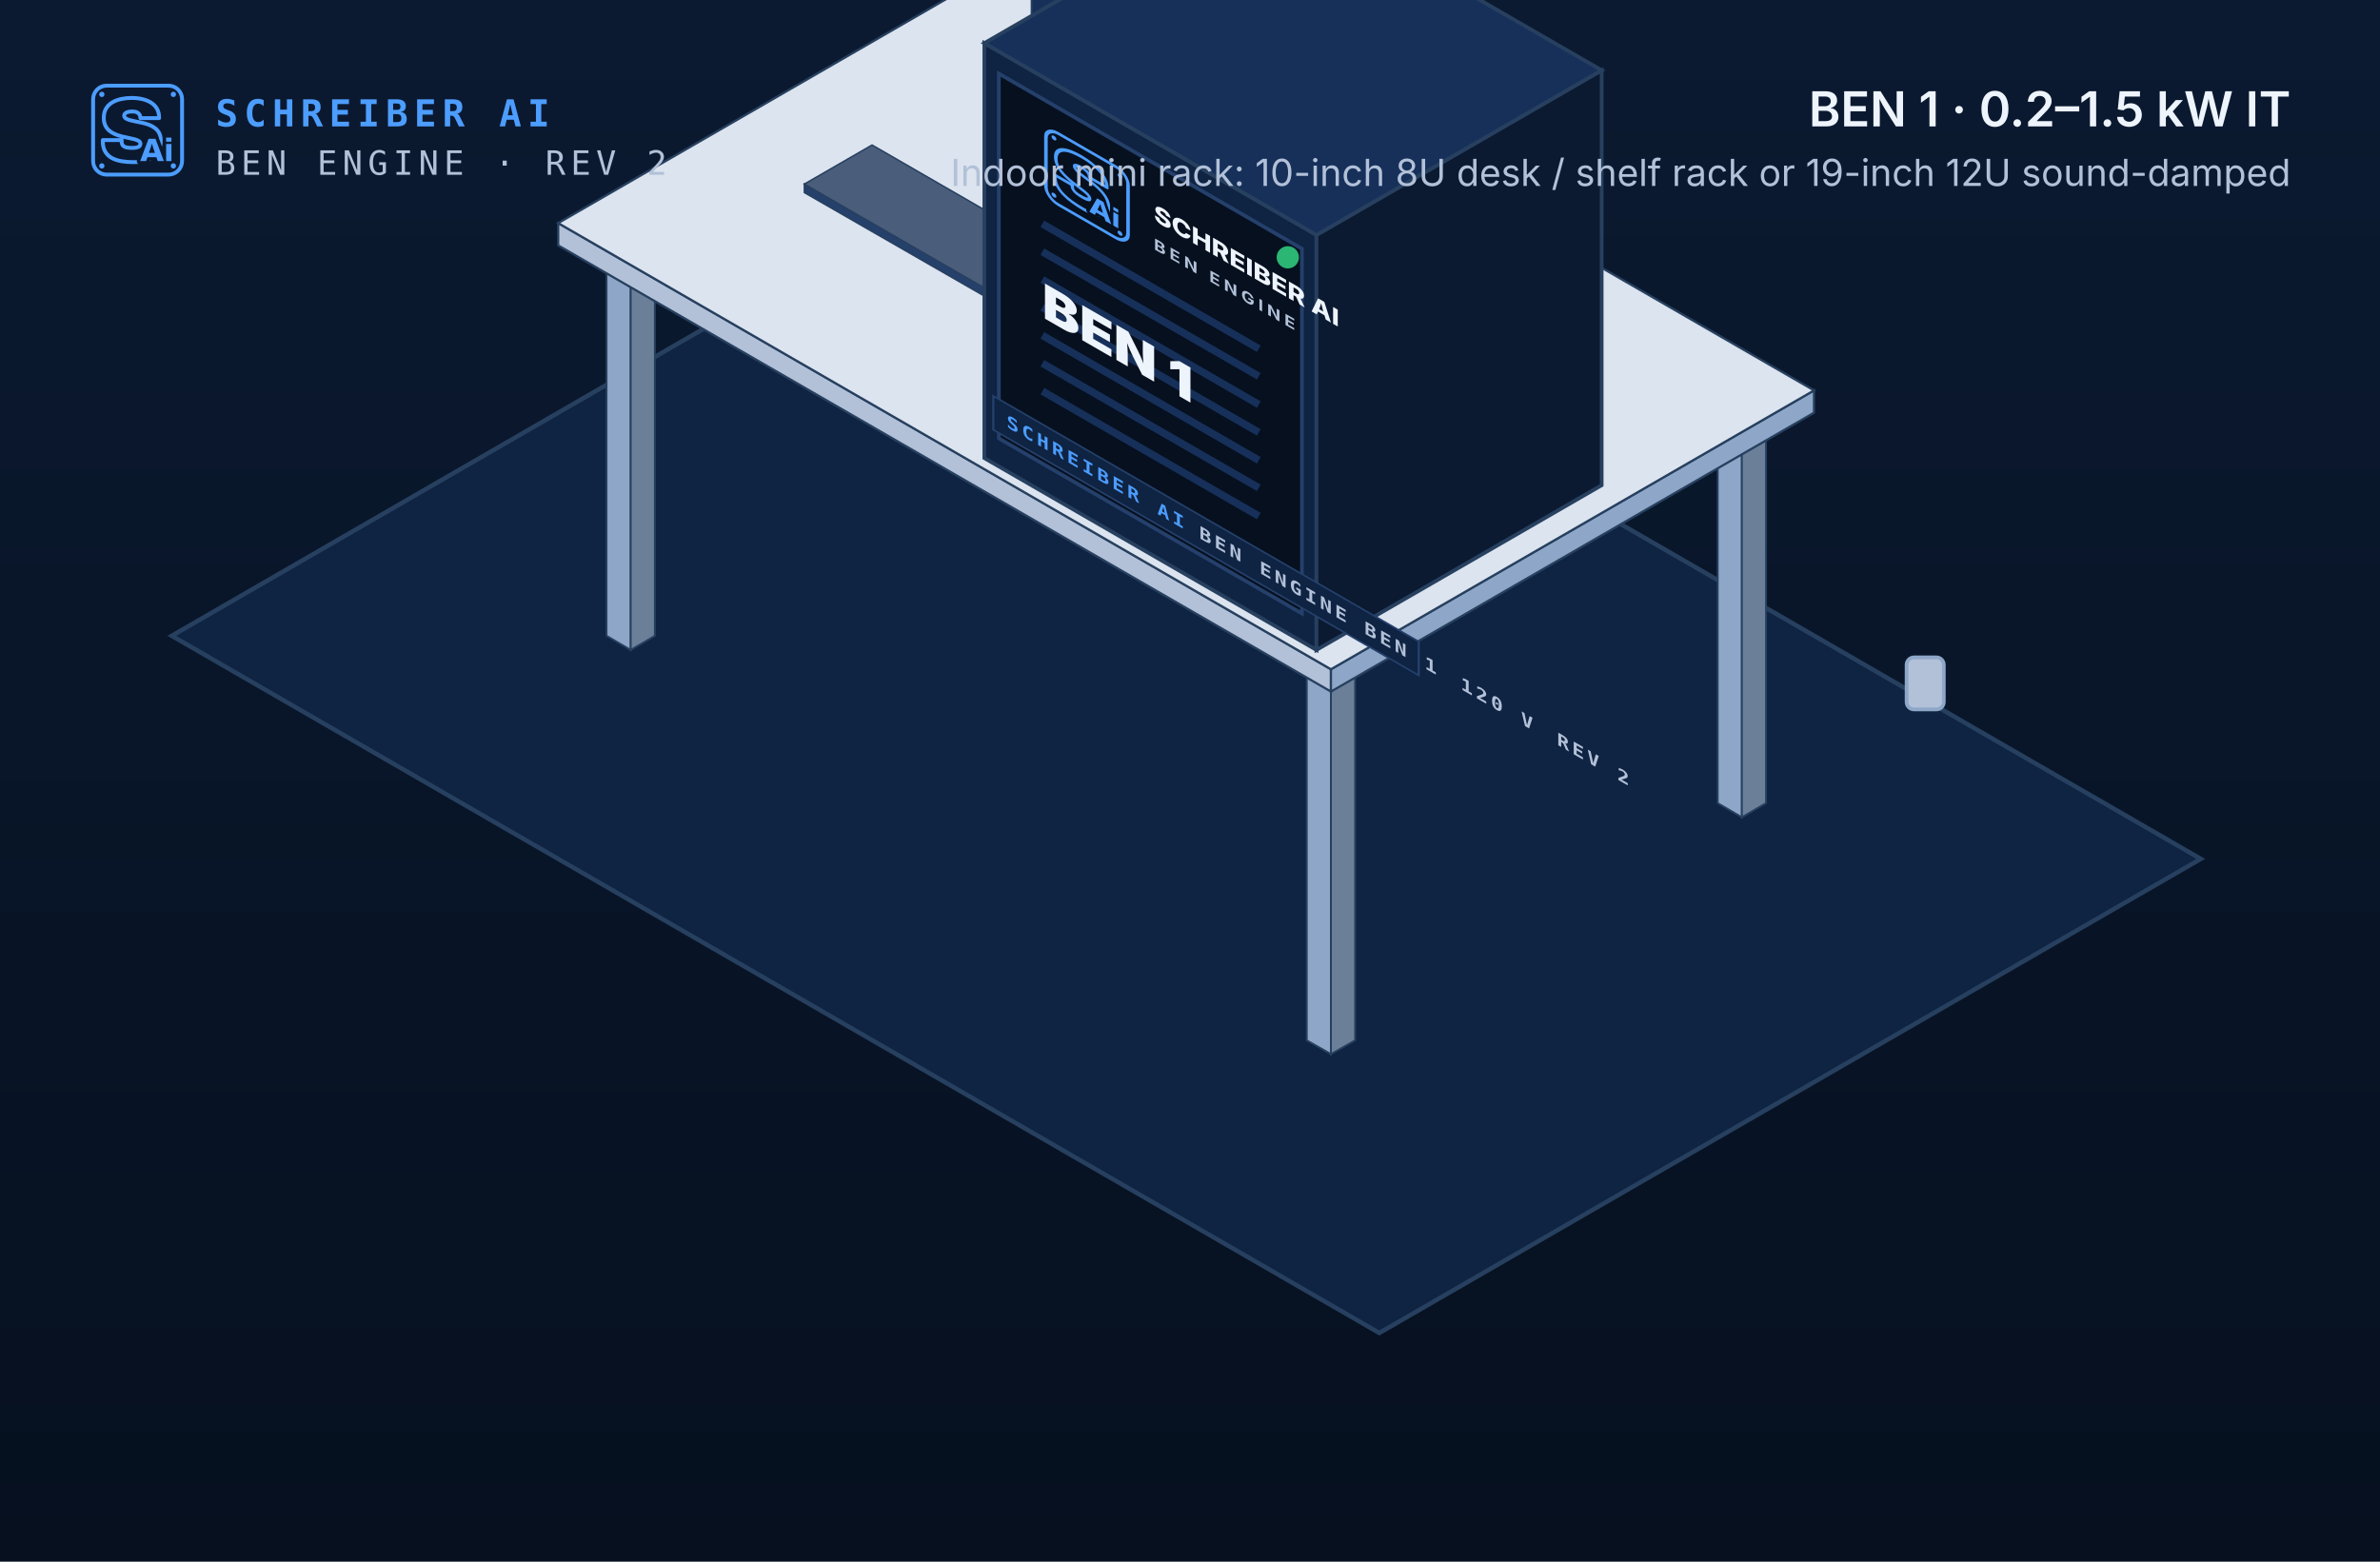
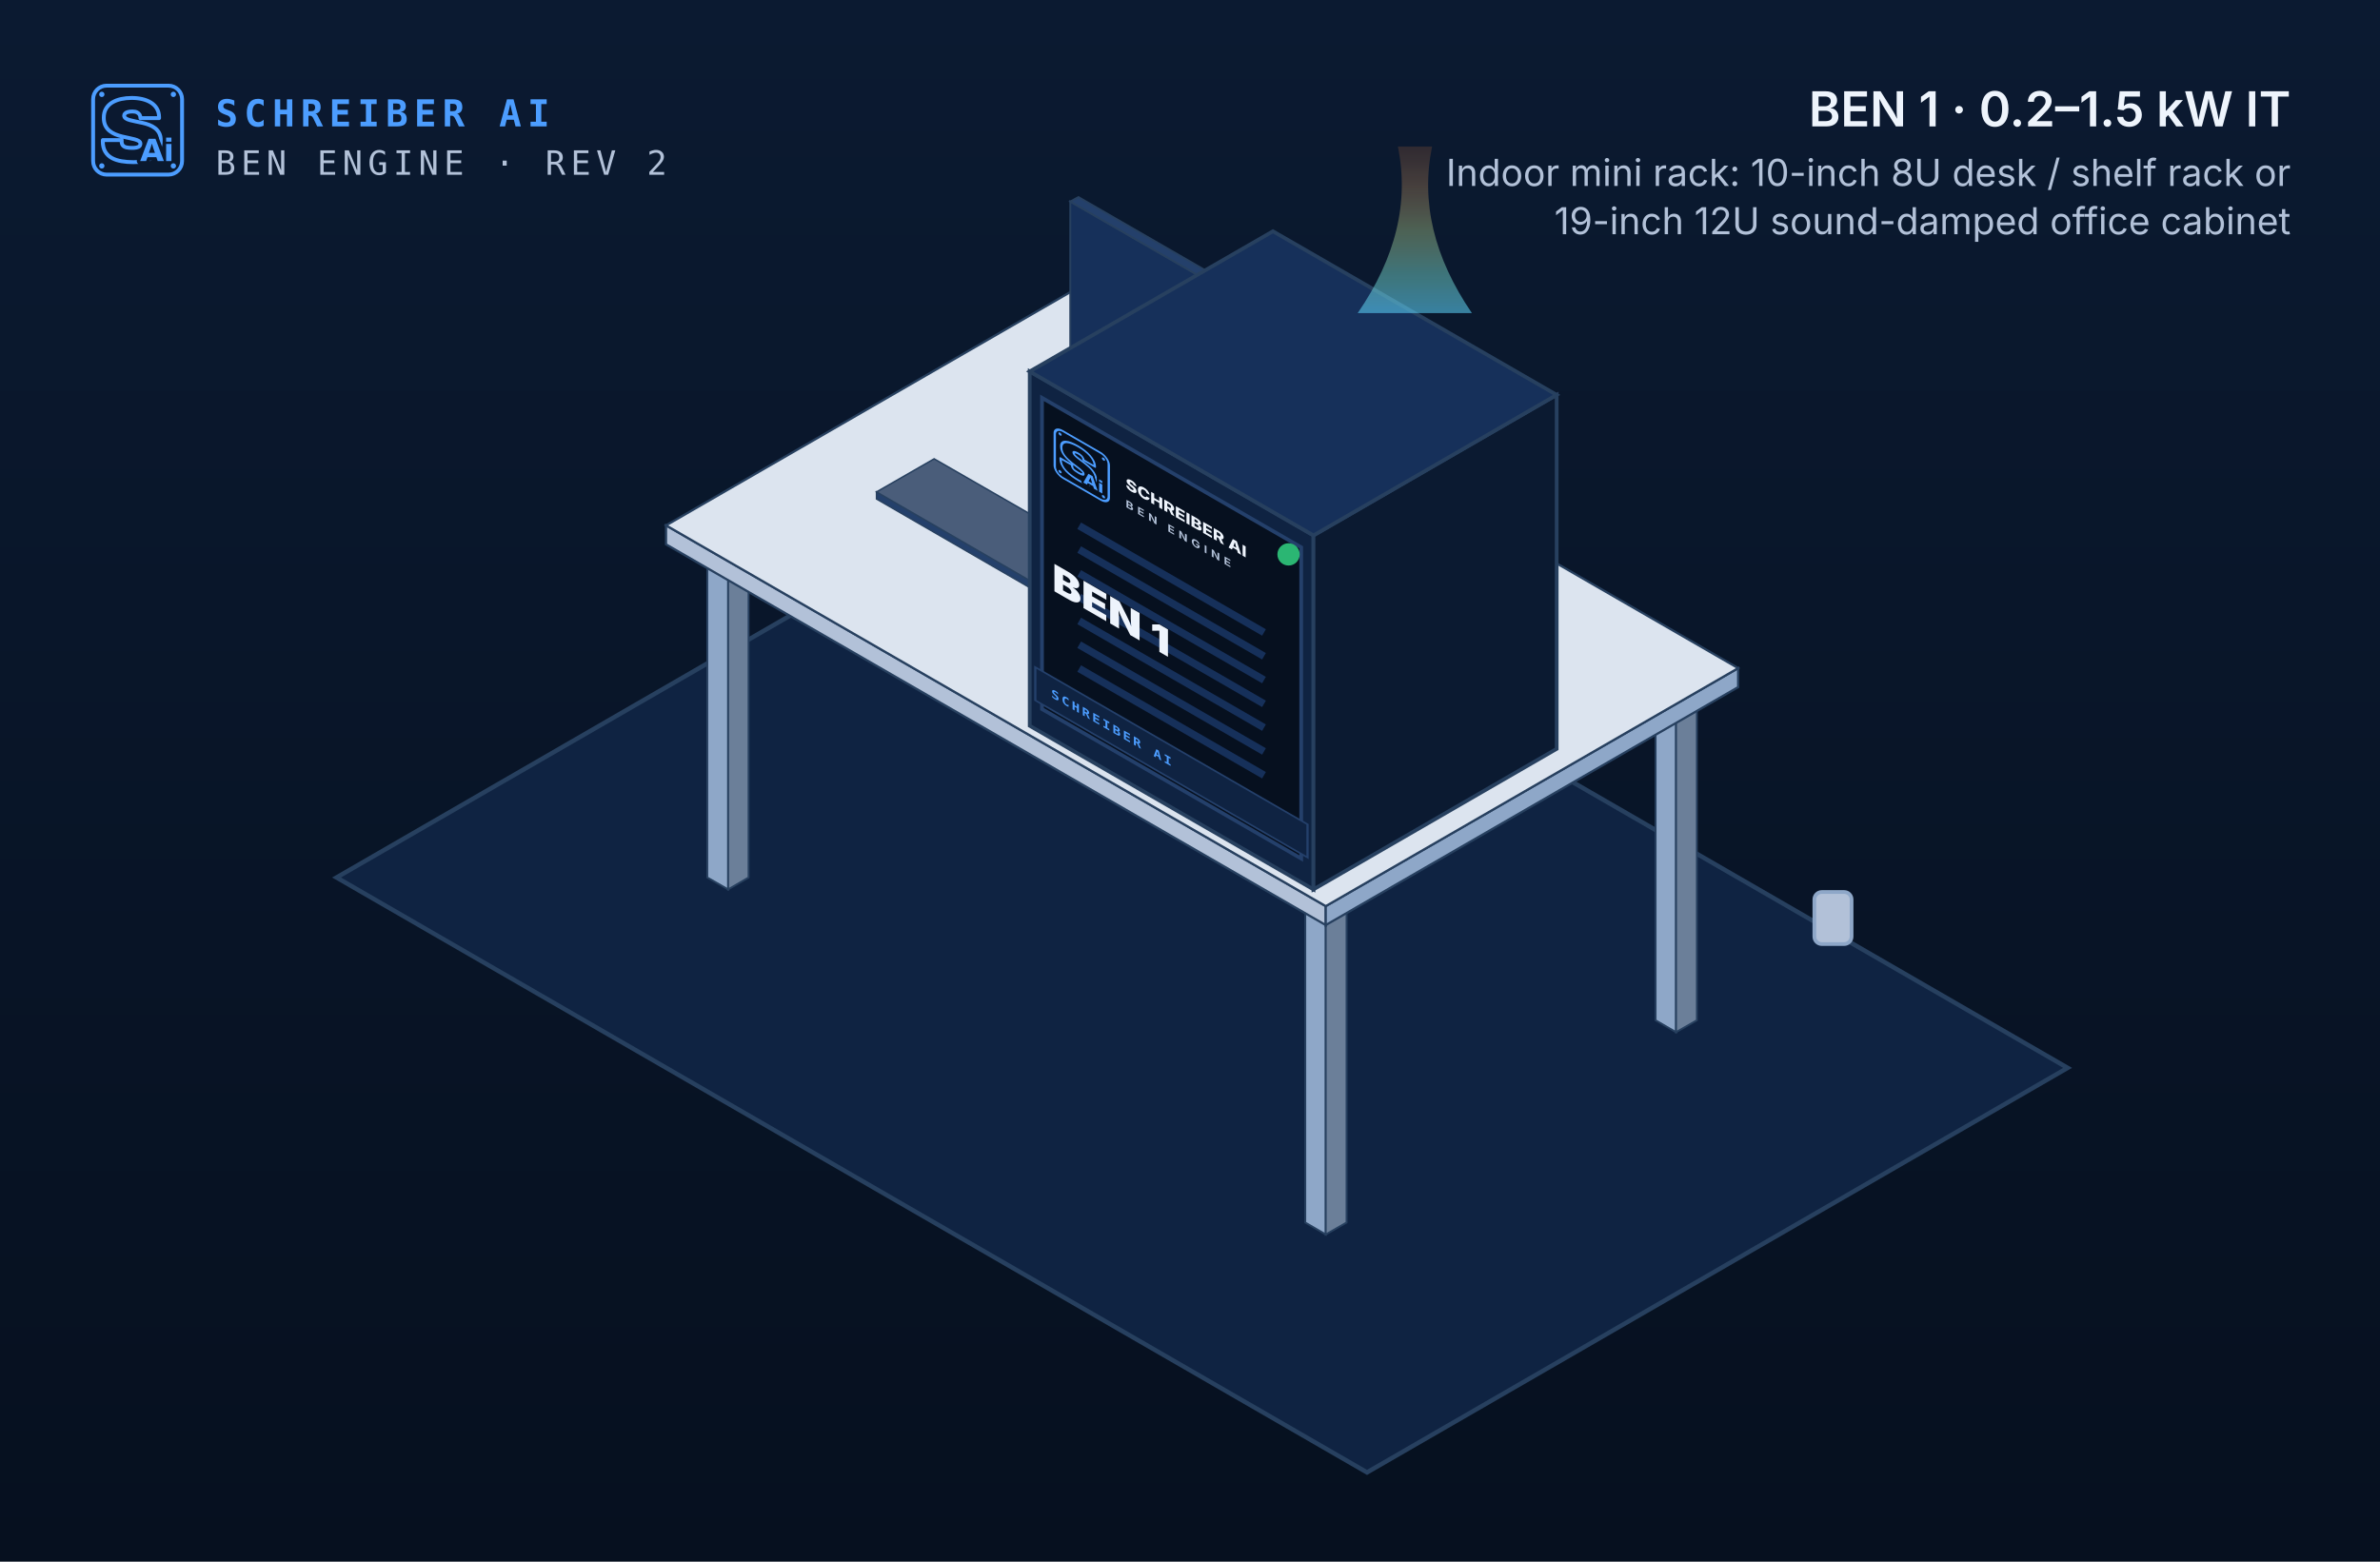
<svg xmlns="http://www.w3.org/2000/svg" viewBox="0 0 640 420" width="640" height="420" role="img" aria-label="BEN 1 — BEN Engine, by Schreiber AI, Rev 2 illustration">
  <defs>
    <linearGradient id="bg" x1="0" y1="0" x2="0" y2="1">
      <stop offset="0" stop-color="#0B1A31" />
      <stop offset="1" stop-color="#06101F" />
    </linearGradient>
  </defs>
  <rect width="640" height="420" fill="url(#bg)" />
-   <polygon points="267.0,43.5 591.8,231.0 370.9,358.5 46.2,171.0" fill="#0F2342" stroke="#27405f" stroke-width="1.2" opacity="1.0" />
-   <polygon points="273.5,107.2 280.0,111.0 280.0,6.0 273.5,2.2" fill="#8EA7C8" stroke="#27405f" stroke-width="0.5" opacity="1.0" />
-   <polygon points="286.5,107.2 280.0,111.0 280.0,6.0 286.5,2.2" fill="#6B7F99" stroke="#27405f" stroke-width="0.5" opacity="1.0" />
-   <polygon points="280.0,-1.5 286.5,2.2 280.0,6.0 273.5,2.2" fill="#B2C1D8" stroke="#27405f" stroke-width="0.5" opacity="1.0" />
-   <polygon points="461.9,216.0 468.4,219.8 468.4,114.8 461.9,111.0" fill="#8EA7C8" stroke="#27405f" stroke-width="0.5" opacity="1.0" />
-   <polygon points="474.9,216.0 468.4,219.8 468.4,114.8 474.9,111.0" fill="#6B7F99" stroke="#27405f" stroke-width="0.5" opacity="1.0" />
-   <polygon points="468.4,107.2 474.9,111.0 468.4,114.8 461.9,111.0" fill="#B2C1D8" stroke="#27405f" stroke-width="0.5" opacity="1.0" />
-   <polygon points="163.1,171.0 169.6,174.8 169.6,69.8 163.1,66.0" fill="#8EA7C8" stroke="#27405f" stroke-width="0.5" opacity="1.0" />
-   <polygon points="176.1,171.0 169.6,174.8 169.6,69.8 176.1,66.0" fill="#6B7F99" stroke="#27405f" stroke-width="0.5" opacity="1.0" />
-   <polygon points="169.6,62.2 176.1,66.0 169.6,69.8 163.1,66.0" fill="#B2C1D8" stroke="#27405f" stroke-width="0.5" opacity="1.0" />
-   <polygon points="351.4,279.8 357.9,283.5 357.9,178.5 351.4,174.8" fill="#8EA7C8" stroke="#27405f" stroke-width="0.5" opacity="1.0" />
-   <polygon points="364.4,279.8 357.9,283.5 357.9,178.5 364.4,174.8" fill="#6B7F99" stroke="#27405f" stroke-width="0.5" opacity="1.0" />
-   <polygon points="357.9,171.0 364.4,174.8 357.9,178.5 351.4,174.8" fill="#B2C1D8" stroke="#27405f" stroke-width="0.5" opacity="1.0" />
-   <polygon points="150.1,66.0 357.9,186.0 357.9,180.0 150.1,60.0" fill="#B2C1D8" stroke="#27405f" stroke-width="0.6" opacity="1.0" />
-   <polygon points="487.8,111.0 357.9,186.0 357.9,180.0 487.8,105.0" fill="#8EA7C8" stroke="#27405f" stroke-width="0.6" opacity="1.0" />
-   <polygon points="280.0,-15.0 487.8,105.0 357.9,180.0 150.1,60.0" fill="#DCE4EF" stroke="#27405f" stroke-width="0.6" opacity="1.0" />
-   <polygon points="277.4,9.0 348.8,50.2 348.8,-0.8 277.4,-42.0" fill="#16305A" stroke="#27405f" stroke-width="0.5" opacity="1.0" />
-   <polygon points="351.4,48.8 348.8,50.2 348.8,-0.8 351.4,-2.2" fill="#0F2342" stroke="#27405f" stroke-width="0.5" opacity="1.0" />
-   <polygon points="280.0,-43.5 351.4,-2.2 348.8,-0.8 277.4,-42.0" fill="#24406B" stroke="#27405f" stroke-width="0.5" opacity="1.0" />
-   <polygon points="216.3,51.8 270.9,83.2 270.9,81.0 216.3,49.5" fill="#24406B" stroke="#27405f" stroke-width="0.4" opacity="1.0" />
-   <polygon points="289.1,72.8 270.9,83.2 270.9,81.0 289.1,70.5" fill="#16305A" stroke="#27405f" stroke-width="0.4" opacity="1.0" />
-   <polygon points="234.5,39.0 289.1,70.5 270.9,81.0 216.3,49.5" fill="#4A5D7A" stroke="#27405f" stroke-width="0.4" opacity="1.0" />
-   <polygon points="264.7,123.2 354.0,174.8 354.0,63.2 264.7,11.6" fill="#0F2342" stroke="#27405f" stroke-width="1.0" opacity="1.0" />
-   <polygon points="430.7,130.5 354.0,174.8 354.0,63.2 430.7,18.9" fill="#0B1A31" stroke="#27405f" stroke-width="1.0" opacity="1.0" />
-   <polygon points="341.3,-32.7 430.7,18.9 354.0,63.2 264.7,11.6" fill="#16305A" stroke="#27405f" stroke-width="1.0" opacity="1.0" />
-   <polygon points="268.6,117.9 350.1,165.0 350.1,66.9 268.6,19.8" fill="#06101F" stroke="#24406B" stroke-width="1" opacity="1.0" />
-   <line x1="280.3" y1="105.2" x2="338.5" y2="138.8" stroke="#16305A" stroke-width="2" />
-   <line x1="280.3" y1="97.7" x2="338.5" y2="131.2" stroke="#16305A" stroke-width="2" />
-   <line x1="280.3" y1="90.2" x2="338.5" y2="123.8" stroke="#16305A" stroke-width="2" />
-   <line x1="280.3" y1="82.7" x2="338.5" y2="116.3" stroke="#16305A" stroke-width="2" />
-   <line x1="280.3" y1="75.2" x2="338.5" y2="108.8" stroke="#16305A" stroke-width="2" />
-   <line x1="280.3" y1="67.7" x2="338.5" y2="101.2" stroke="#16305A" stroke-width="2" />
-   <line x1="280.3" y1="60.2" x2="338.5" y2="93.8" stroke="#16305A" stroke-width="2" />
-   <g transform="translate(264.7,114.2) skewY(30) scale(1,0.866)">
-     <rect x="2.4" y="-10.5" width="114.4" height="10.5" fill="#0F2342" stroke="#24406B" stroke-width="0.6" />
-     <text x="6.0" y="-3.3" font-family="IBM Plex Mono,monospace" font-weight="600" font-size="5.4" letter-spacing="0.8" fill="#4C9DFF">SCHREIBER AI</text>
-     <text x="57.8" y="-3.3" font-family="IBM Plex Mono,monospace" font-weight="600" font-size="5.4" letter-spacing="0.8" fill="#B2C1D8">BEN ENGINE</text>
-     <text x="102.2" y="-3.3" font-family="IBM Plex Mono,monospace" font-weight="600" font-size="5.4" letter-spacing="0.8" fill="#B2C1D8">BEN 1</text>
-     <text x="128.1" y="-3.3" font-family="IBM Plex Mono,monospace" font-weight="600" font-size="5.4" letter-spacing="0.8" fill="#B2C1D8">120 V</text>
-     <text x="154.0" y="-3.3" font-family="IBM Plex Mono,monospace" font-weight="600" font-size="5.4" letter-spacing="0.8" fill="#B2C1D8">REV 2</text>
-   </g>
-   <g transform="translate(280.3,32.6) skewY(30) scale(1,0.866)">
-     <g transform="translate(0.00 0.00) scale(0.24) translate(-0.0 -0.0)" data-master="brand/v2/mark-signal.svg">
-       <defs>
-         <mask id="b1m_v2mgap" maskUnits="userSpaceOnUse" x="0" y="0" width="100" height="100">
-           <rect width="100" height="100" fill="#fff" />
-           <g fill="#000" stroke="#000" stroke-width="208.8" stroke-linejoin="round">
+   <polygon points="278.9,127.2 556.0,287.2 367.6,396.0 90.5,236.0" fill="#0F2342" stroke="#27405f" stroke-width="1.2" opacity="1.0" />
+   <polygon points="284.5,181.6 290.0,184.8 290.0,95.2 284.5,92.0" fill="#8EA7C8" stroke="#27405f" stroke-width="0.5" opacity="1.0" />
+   <polygon points="295.5,181.6 290.0,184.8 290.0,95.2 295.5,92.0" fill="#6B7F99" stroke="#27405f" stroke-width="0.5" opacity="1.0" />
+   <polygon points="290.0,88.8 295.5,92.0 290.0,95.2 284.5,92.0" fill="#B2C1D8" stroke="#27405f" stroke-width="0.5" opacity="1.0" />
+   <polygon points="445.2,274.4 450.7,277.6 450.7,188.0 445.2,184.8" fill="#8EA7C8" stroke="#27405f" stroke-width="0.5" opacity="1.0" />
+   <polygon points="456.3,274.4 450.7,277.6 450.7,188.0 456.3,184.8" fill="#6B7F99" stroke="#27405f" stroke-width="0.5" opacity="1.0" />
+   <polygon points="450.7,181.6 456.3,184.8 450.7,188.0 445.2,184.8" fill="#B2C1D8" stroke="#27405f" stroke-width="0.5" opacity="1.0" />
+   <polygon points="190.2,236.0 195.8,239.2 195.8,149.6 190.2,146.4" fill="#8EA7C8" stroke="#27405f" stroke-width="0.5" opacity="1.0" />
+   <polygon points="201.3,236.0 195.8,239.2 195.8,149.6 201.3,146.4" fill="#6B7F99" stroke="#27405f" stroke-width="0.5" opacity="1.0" />
+   <polygon points="195.8,143.2 201.3,146.4 195.8,149.6 190.2,146.4" fill="#B2C1D8" stroke="#27405f" stroke-width="0.5" opacity="1.0" />
+   <polygon points="351.0,328.8 356.5,332.0 356.5,242.4 351.0,239.2" fill="#8EA7C8" stroke="#27405f" stroke-width="0.5" opacity="1.0" />
+   <polygon points="362.1,328.8 356.5,332.0 356.5,242.4 362.1,239.2" fill="#6B7F99" stroke="#27405f" stroke-width="0.5" opacity="1.0" />
+   <polygon points="356.5,236.0 362.1,239.2 356.5,242.4 351.0,239.2" fill="#B2C1D8" stroke="#27405f" stroke-width="0.5" opacity="1.0" />
+   <polygon points="179.1,146.4 356.5,248.8 356.5,243.7 179.1,141.3" fill="#B2C1D8" stroke="#27405f" stroke-width="0.6" opacity="1.0" />
+   <polygon points="467.4,184.8 356.5,248.8 356.5,243.7 467.4,179.7" fill="#8EA7C8" stroke="#27405f" stroke-width="0.6" opacity="1.0" />
+   <polygon points="290.0,77.3 467.4,179.7 356.5,243.7 179.1,141.3" fill="#DCE4EF" stroke="#27405f" stroke-width="0.6" opacity="1.0" />
+   <polygon points="287.8,97.8 348.8,133.0 348.8,89.4 287.8,54.2" fill="#16305A" stroke="#27405f" stroke-width="0.5" opacity="1.0" />
+   <polygon points="351.0,131.7 348.8,133.0 348.8,89.4 351.0,88.2" fill="#0F2342" stroke="#27405f" stroke-width="0.5" opacity="1.0" />
+   <polygon points="290.0,53.0 351.0,88.2 348.8,89.4 287.8,54.2" fill="#24406B" stroke="#27405f" stroke-width="0.5" opacity="1.0" />
+   <polygon points="235.7,134.2 282.2,161.1 282.2,159.2 235.7,132.3" fill="#24406B" stroke="#27405f" stroke-width="0.4" opacity="1.0" />
+   <polygon points="297.8,152.2 282.2,161.1 282.2,159.2 297.8,150.2" fill="#16305A" stroke="#27405f" stroke-width="0.4" opacity="1.0" />
+   <polygon points="251.2,123.4 297.8,150.2 282.2,159.2 235.7,132.3" fill="#4A5D7A" stroke="#27405f" stroke-width="0.4" opacity="1.0" />
+   <polygon points="276.9,195.2 353.2,239.2 353.2,144.0 276.9,99.9" fill="#0F2342" stroke="#27405f" stroke-width="1.0" opacity="1.0" />
+   <polygon points="418.6,201.4 353.2,239.2 353.2,144.0 418.6,106.2" fill="#0B1A31" stroke="#27405f" stroke-width="1.0" opacity="1.0" />
+   <polygon points="342.3,62.2 418.6,106.2 353.2,144.0 276.9,99.9" fill="#16305A" stroke="#27405f" stroke-width="1.0" opacity="1.0" />
+   <polygon points="280.2,190.7 349.9,230.9 349.9,147.2 280.2,107.0" fill="#06101F" stroke="#24406B" stroke-width="1" opacity="1.0" />
+   <line x1="290.2" y1="179.8" x2="339.9" y2="208.5" stroke="#16305A" stroke-width="2" />
+   <line x1="290.2" y1="173.4" x2="339.9" y2="202.1" stroke="#16305A" stroke-width="2" />
+   <line x1="290.2" y1="167.0" x2="339.9" y2="195.7" stroke="#16305A" stroke-width="2" />
+   <line x1="290.2" y1="160.6" x2="339.9" y2="189.3" stroke="#16305A" stroke-width="2" />
+   <line x1="290.2" y1="154.2" x2="339.9" y2="182.9" stroke="#16305A" stroke-width="2" />
+   <line x1="290.2" y1="147.8" x2="339.9" y2="176.5" stroke="#16305A" stroke-width="2" />
+   <line x1="290.2" y1="141.4" x2="339.9" y2="170.1" stroke="#16305A" stroke-width="2" />
+   <g transform="translate(276.9,195.2) skewY(30) scale(1,0.866)">
+     <clipPath id="fc1">
+       <rect x="0.0" y="-110.0" width="76.3" height="110.0" />
+     </clipPath>
+     <g clip-path="url(#fc1)">
+       <g transform="translate(0,-8.9)">
+         <rect x="1.5" y="-10.3" width="73.2" height="10.3" fill="#0F2342" stroke="#24406B" stroke-width="0.6" />
+         <text x="5.8" y="-3.9" font-family="IBM Plex Mono,monospace" font-weight="600" font-size="3.6" letter-spacing="0.58" fill="#4C9DFF">SCHREIBER AI</text>
+       </g>
+       <g transform="translate(6.1,-98.1)">
+         <g transform="translate(0.00 0.00) scale(0.15787) translate(-0.0 -0.0)" data-master="brand/v2/mark-signal.svg">
+           <defs>
+             <mask id="b1m_v2mgap" maskUnits="userSpaceOnUse" x="0" y="0" width="100" height="100">
+               <rect width="100" height="100" fill="#fff" />
+               <g fill="#000" stroke="#000" stroke-width="208.8" stroke-linejoin="round">
+                 <path transform="translate(52.407 82) scale(0.03353 -0.03353)" d="M7.717 0 266.022 687.087H480.563L739.325 0H547.783L506.913 119.371H232.585L191.715 0ZM276.303 253.283H463.283L413.847 397.98Q409.847 409.067 404.619 425.382Q399.391 441.697 393.934 460.469Q388.478 479.241 383.021 497.969Q377.564 516.697 373.108 531.154H366.478Q361.564 512.241 354.151 487.871Q346.738 463.501 339.282 439.686Q331.825 415.871 325.738 397.98Z" />
+                 <path transform="translate(77.418 82) scale(0.03353 -0.03353)" d="M62.283 597.761V724.087H226.129V597.761ZM62.283 0V527.087H226.129V0Z" />
+               </g>
+             </mask>
+           </defs>
+           <rect x="4" y="4" width="92" height="92" rx="14" fill="none" stroke="#4C9DFF" stroke-width="4" />
+           <g fill="#4C9DFF">
+             <circle cx="13" cy="13" r="2.75" />
+             <circle cx="87" cy="13" r="2.75" />
+             <circle cx="13" cy="87" r="2.75" />
+             <circle cx="87" cy="87" r="2.75" />
+           </g>
+           <g mask="url(#b1m_v2mgap)" fill="none" stroke="#4C9DFF" stroke-width="42.9" stroke-linejoin="round">
+             <path transform="translate(9.994 82) scale(0.09329 -0.09329)" d="M383 -12Q312 -12 250.5 -1.5Q189 9 142.5 34.5Q96 60 69.5 105.5Q43 151 43 220Q43 222 43.0 225.5Q43 229 44 233H253Q252 229 252.0 225.5Q252 222 252 219Q252 189 266.0 173.0Q280 157 305.5 151.5Q331 146 363 146Q375 146 388.5 146.5Q402 147 414.5 149.5Q427 152 437.5 157.0Q448 162 454.0 170.5Q460 179 460 192Q460 211 443.0 222.0Q426 233 397.0 241.0Q368 249 332.0 256.0Q296 263 257.0 272.5Q218 282 182.0 297.0Q146 312 117.0 335.5Q88 359 71.0 394.5Q54 430 54 480Q54 540 79.0 582.0Q104 624 147.5 650.0Q191 676 246.5 688.0Q302 700 363 700Q425 700 479.5 687.5Q534 675 576.0 649.0Q618 623 642.0 583.0Q666 543 667 488V476H460V480Q460 498 451.0 514.0Q442 530 422.5 540.0Q403 550 371 550Q341 550 320.5 544.0Q300 538 290.0 527.5Q280 517 280 505Q280 486 297.0 474.0Q314 462 343.0 454.0Q372 446 408.0 439.0Q444 432 483.0 423.5Q522 415 558.0 401.0Q594 387 623.0 364.5Q652 342 669.0 309.0Q686 276 686 228Q686 143 646.5 90.0Q607 37 538.5 12.5Q470 -12 383 -12Z" />
+           </g>
+           <g fill="#4C9DFF">
            <path transform="translate(52.407 82) scale(0.03353 -0.03353)" d="M7.717 0 266.022 687.087H480.563L739.325 0H547.783L506.913 119.371H232.585L191.715 0ZM276.303 253.283H463.283L413.847 397.98Q409.847 409.067 404.619 425.382Q399.391 441.697 393.934 460.469Q388.478 479.241 383.021 497.969Q377.564 516.697 373.108 531.154H366.478Q361.564 512.241 354.151 487.871Q346.738 463.501 339.282 439.686Q331.825 415.871 325.738 397.98Z" />
            <path transform="translate(77.418 82) scale(0.03353 -0.03353)" d="M62.283 597.761V724.087H226.129V597.761ZM62.283 0V527.087H226.129V0Z" />
          </g>
-         </mask>
-       </defs>
-       <rect x="4" y="4" width="92" height="92" rx="14" fill="none" stroke="#4C9DFF" stroke-width="4" />
-       <g fill="#4C9DFF">
-         <circle cx="13" cy="13" r="2.75" />
-         <circle cx="87" cy="13" r="2.75" />
-         <circle cx="13" cy="87" r="2.75" />
-         <circle cx="87" cy="87" r="2.75" />
+         </g>
+         <text x="19.7" y="7.1" font-family="Archivo,Inter,system-ui,sans-serif" font-weight="800" font-size="4.7" fill="#EEF4FC">SCHREIBER AI</text>
+         <text x="19.7" y="12.9" font-family="Archivo,Inter,system-ui,sans-serif" font-weight="700" font-size="3.2" fill="#B2C1D8" letter-spacing="1">BEN ENGINE</text>
      </g>
-       <g mask="url(#b1m_v2mgap)" fill="none" stroke="#4C9DFF" stroke-width="42.9" stroke-linejoin="round">
-         <path transform="translate(9.994 82) scale(0.09329 -0.09329)" d="M383 -12Q312 -12 250.5 -1.5Q189 9 142.5 34.5Q96 60 69.5 105.5Q43 151 43 220Q43 222 43.0 225.5Q43 229 44 233H253Q252 229 252.0 225.5Q252 222 252 219Q252 189 266.0 173.0Q280 157 305.5 151.5Q331 146 363 146Q375 146 388.5 146.5Q402 147 414.5 149.5Q427 152 437.5 157.0Q448 162 454.0 170.5Q460 179 460 192Q460 211 443.0 222.0Q426 233 397.0 241.0Q368 249 332.0 256.0Q296 263 257.0 272.5Q218 282 182.0 297.0Q146 312 117.0 335.5Q88 359 71.0 394.5Q54 430 54 480Q54 540 79.0 582.0Q104 624 147.5 650.0Q191 676 246.5 688.0Q302 700 363 700Q425 700 479.5 687.5Q534 675 576.0 649.0Q618 623 642.0 583.0Q666 543 667 488V476H460V480Q460 498 451.0 514.0Q442 530 422.5 540.0Q403 550 371 550Q341 550 320.5 544.0Q300 538 290.0 527.5Q280 517 280 505Q280 486 297.0 474.0Q314 462 343.0 454.0Q372 446 408.0 439.0Q444 432 483.0 423.5Q522 415 558.0 401.0Q594 387 623.0 364.5Q652 342 669.0 309.0Q686 276 686 228Q686 143 646.5 90.0Q607 37 538.5 12.5Q470 -12 383 -12Z" />
-       </g>
-       <g fill="#4C9DFF">
-         <path transform="translate(52.407 82) scale(0.03353 -0.03353)" d="M7.717 0 266.022 687.087H480.563L739.325 0H547.783L506.913 119.371H232.585L191.715 0ZM276.303 253.283H463.283L413.847 397.98Q409.847 409.067 404.619 425.382Q399.391 441.697 393.934 460.469Q388.478 479.241 383.021 497.969Q377.564 516.697 373.108 531.154H366.478Q361.564 512.241 354.151 487.871Q346.738 463.501 339.282 439.686Q331.825 415.871 325.738 397.98Z" />
-         <path transform="translate(77.418 82) scale(0.03353 -0.03353)" d="M62.283 597.761V724.087H226.129V597.761ZM62.283 0V527.087H226.129V0Z" />
-       </g>
+       <text x="6.1" y="-46.2" font-family="Archivo,Inter,system-ui,sans-serif" font-weight="900" font-size="11.7" fill="#EEF4FC">BEN 1</text>
    </g>
-     <text x="30.0" y="10.8" font-family="Archivo,Inter,system-ui,sans-serif" font-weight="800" font-size="7.2" fill="#EEF4FC">SCHREIBER AI</text>
-     <text x="30.0" y="19.7" font-family="Archivo,Inter,system-ui,sans-serif" font-weight="700" font-size="4.8" fill="#B2C1D8" letter-spacing="1">BEN ENGINE</text>
  </g>
-   <g transform="translate(280.3,85.3) skewY(30) scale(1,0.866)">
-     <text x="0" y="0" font-family="Archivo,Inter,system-ui,sans-serif" font-weight="900" font-size="15.0" fill="#EEF4FC">BEN 1</text>
-   </g>
-   <circle cx="346.3" cy="69.2" r="3" fill="#2BB673" />
+   <circle cx="346.5" cy="149.1" r="3" fill="#2BB673" />
  <defs>
    <linearGradient id="th12038" x1="0" y1="1" x2="0" y2="0">
      <stop offset="0.00" stop-color="#5CD6FF" stop-opacity="0.55" />
      <stop offset="0.25" stop-color="#7FE3D2" stop-opacity="0.45" />
      <stop offset="0.50" stop-color="#C9E89A" stop-opacity="0.35" />
      <stop offset="0.75" stop-color="#FFB86B" stop-opacity="0.25" />
      <stop offset="1.00" stop-color="#FF8A3D" stop-opacity="0.15" />
    </linearGradient>
  </defs>
-   <path d="M368.0,-6.9 Q386.0,-33.2 380.6,-59.4 L391.4,-59.4 Q386.0,-33.2 404.0,-6.9 Z" fill="url(#th12038)" />
-   <rect x="512.7" y="176.8" width="10" height="14" rx="2" fill="#B2C1D8" stroke="#8EA7C8" />
+   <path d="M365.1,84.2 Q380.5,61.8 375.9,39.4 L385.1,39.4 Q380.5,61.8 395.8,84.2 Z" fill="url(#th12038)" />
+   <rect x="487.9" y="239.9" width="10" height="14" rx="2" fill="#B2C1D8" stroke="#8EA7C8" />
  <g transform="translate(24.00 22.00) scale(0.26) translate(-0.0 -0.0)" data-master="brand/v2/mark-signal.svg">
    <defs>
      <mask id="hdr_v2mgap" maskUnits="userSpaceOnUse" x="0" y="0" width="100" height="100">
        <rect width="100" height="100" fill="#fff" />
        <g fill="#000" stroke="#000" stroke-width="208.8" stroke-linejoin="round">
          <path transform="translate(52.407 82) scale(0.03353 -0.03353)" d="M7.717 0 266.022 687.087H480.563L739.325 0H547.783L506.913 119.371H232.585L191.715 0ZM276.303 253.283H463.283L413.847 397.98Q409.847 409.067 404.619 425.382Q399.391 441.697 393.934 460.469Q388.478 479.241 383.021 497.969Q377.564 516.697 373.108 531.154H366.478Q361.564 512.241 354.151 487.871Q346.738 463.501 339.282 439.686Q331.825 415.871 325.738 397.98Z" />
          <path transform="translate(77.418 82) scale(0.03353 -0.03353)" d="M62.283 597.761V724.087H226.129V597.761ZM62.283 0V527.087H226.129V0Z" />
        </g>
      </mask>
    </defs>
    <rect x="4" y="4" width="92" height="92" rx="14" fill="none" stroke="#4C9DFF" stroke-width="4" />
    <g fill="#4C9DFF">
      <circle cx="13" cy="13" r="2.75" />
      <circle cx="87" cy="13" r="2.75" />
      <circle cx="13" cy="87" r="2.75" />
      <circle cx="87" cy="87" r="2.75" />
    </g>
    <g mask="url(#hdr_v2mgap)" fill="none" stroke="#4C9DFF" stroke-width="42.9" stroke-linejoin="round">
      <path transform="translate(9.994 82) scale(0.09329 -0.09329)" d="M383 -12Q312 -12 250.5 -1.5Q189 9 142.5 34.5Q96 60 69.5 105.5Q43 151 43 220Q43 222 43.0 225.5Q43 229 44 233H253Q252 229 252.0 225.5Q252 222 252 219Q252 189 266.0 173.0Q280 157 305.5 151.5Q331 146 363 146Q375 146 388.5 146.5Q402 147 414.5 149.5Q427 152 437.5 157.0Q448 162 454.0 170.5Q460 179 460 192Q460 211 443.0 222.0Q426 233 397.0 241.0Q368 249 332.0 256.0Q296 263 257.0 272.5Q218 282 182.0 297.0Q146 312 117.0 335.5Q88 359 71.0 394.5Q54 430 54 480Q54 540 79.0 582.0Q104 624 147.5 650.0Q191 676 246.5 688.0Q302 700 363 700Q425 700 479.5 687.5Q534 675 576.0 649.0Q618 623 642.0 583.0Q666 543 667 488V476H460V480Q460 498 451.0 514.0Q442 530 422.5 540.0Q403 550 371 550Q341 550 320.5 544.0Q300 538 290.0 527.5Q280 517 280 505Q280 486 297.0 474.0Q314 462 343.0 454.0Q372 446 408.0 439.0Q444 432 483.0 423.5Q522 415 558.0 401.0Q594 387 623.0 364.5Q652 342 669.0 309.0Q686 276 686 228Q686 143 646.5 90.0Q607 37 538.5 12.5Q470 -12 383 -12Z" />
    </g>
    <g fill="#4C9DFF">
      <path transform="translate(52.407 82) scale(0.03353 -0.03353)" d="M7.717 0 266.022 687.087H480.563L739.325 0H547.783L506.913 119.371H232.585L191.715 0ZM276.303 253.283H463.283L413.847 397.98Q409.847 409.067 404.619 425.382Q399.391 441.697 393.934 460.469Q388.478 479.241 383.021 497.969Q377.564 516.697 373.108 531.154H366.478Q361.564 512.241 354.151 487.871Q346.738 463.501 339.282 439.686Q331.825 415.871 325.738 397.98Z" />
      <path transform="translate(77.418 82) scale(0.03353 -0.03353)" d="M62.283 597.761V724.087H226.129V597.761ZM62.283 0V527.087H226.129V0Z" />
    </g>
  </g>
  <text x="58" y="34" font-family="IBM Plex Mono,monospace" font-weight="600" font-size="10" letter-spacing="1.6" fill="#4C9DFF">SCHREIBER AI</text>
  <text x="58" y="47" font-family="IBM Plex Mono,monospace" font-size="9" letter-spacing="1.4" fill="#B2C1D8">BEN ENGINE · REV 2</text>
  <text x="616" y="34" text-anchor="end" font-family="IBM Plex Sans,Inter,system-ui,sans-serif" font-weight="600" font-size="13" fill="#EEF4FC">BEN 1 · 0.2–1.5 kW IT</text>
-   <text x="616" y="50" text-anchor="end" font-family="IBM Plex Sans,Inter,system-ui,sans-serif" font-size="10" fill="#B2C1D8">Indoor mini rack: 10-inch 8U desk / shelf rack or 19-inch 12U sound-damped</text>
+   <text x="616" y="50" text-anchor="end" font-family="IBM Plex Sans,Inter,system-ui,sans-serif" font-size="10" fill="#B2C1D8">Indoor mini rack: 10-inch 8U desk / shelf rack or</text>
+   <text x="616" y="63" text-anchor="end" font-family="IBM Plex Sans,Inter,system-ui,sans-serif" font-size="10" fill="#B2C1D8">19-inch 12U sound-damped office cabinet</text>
</svg>
